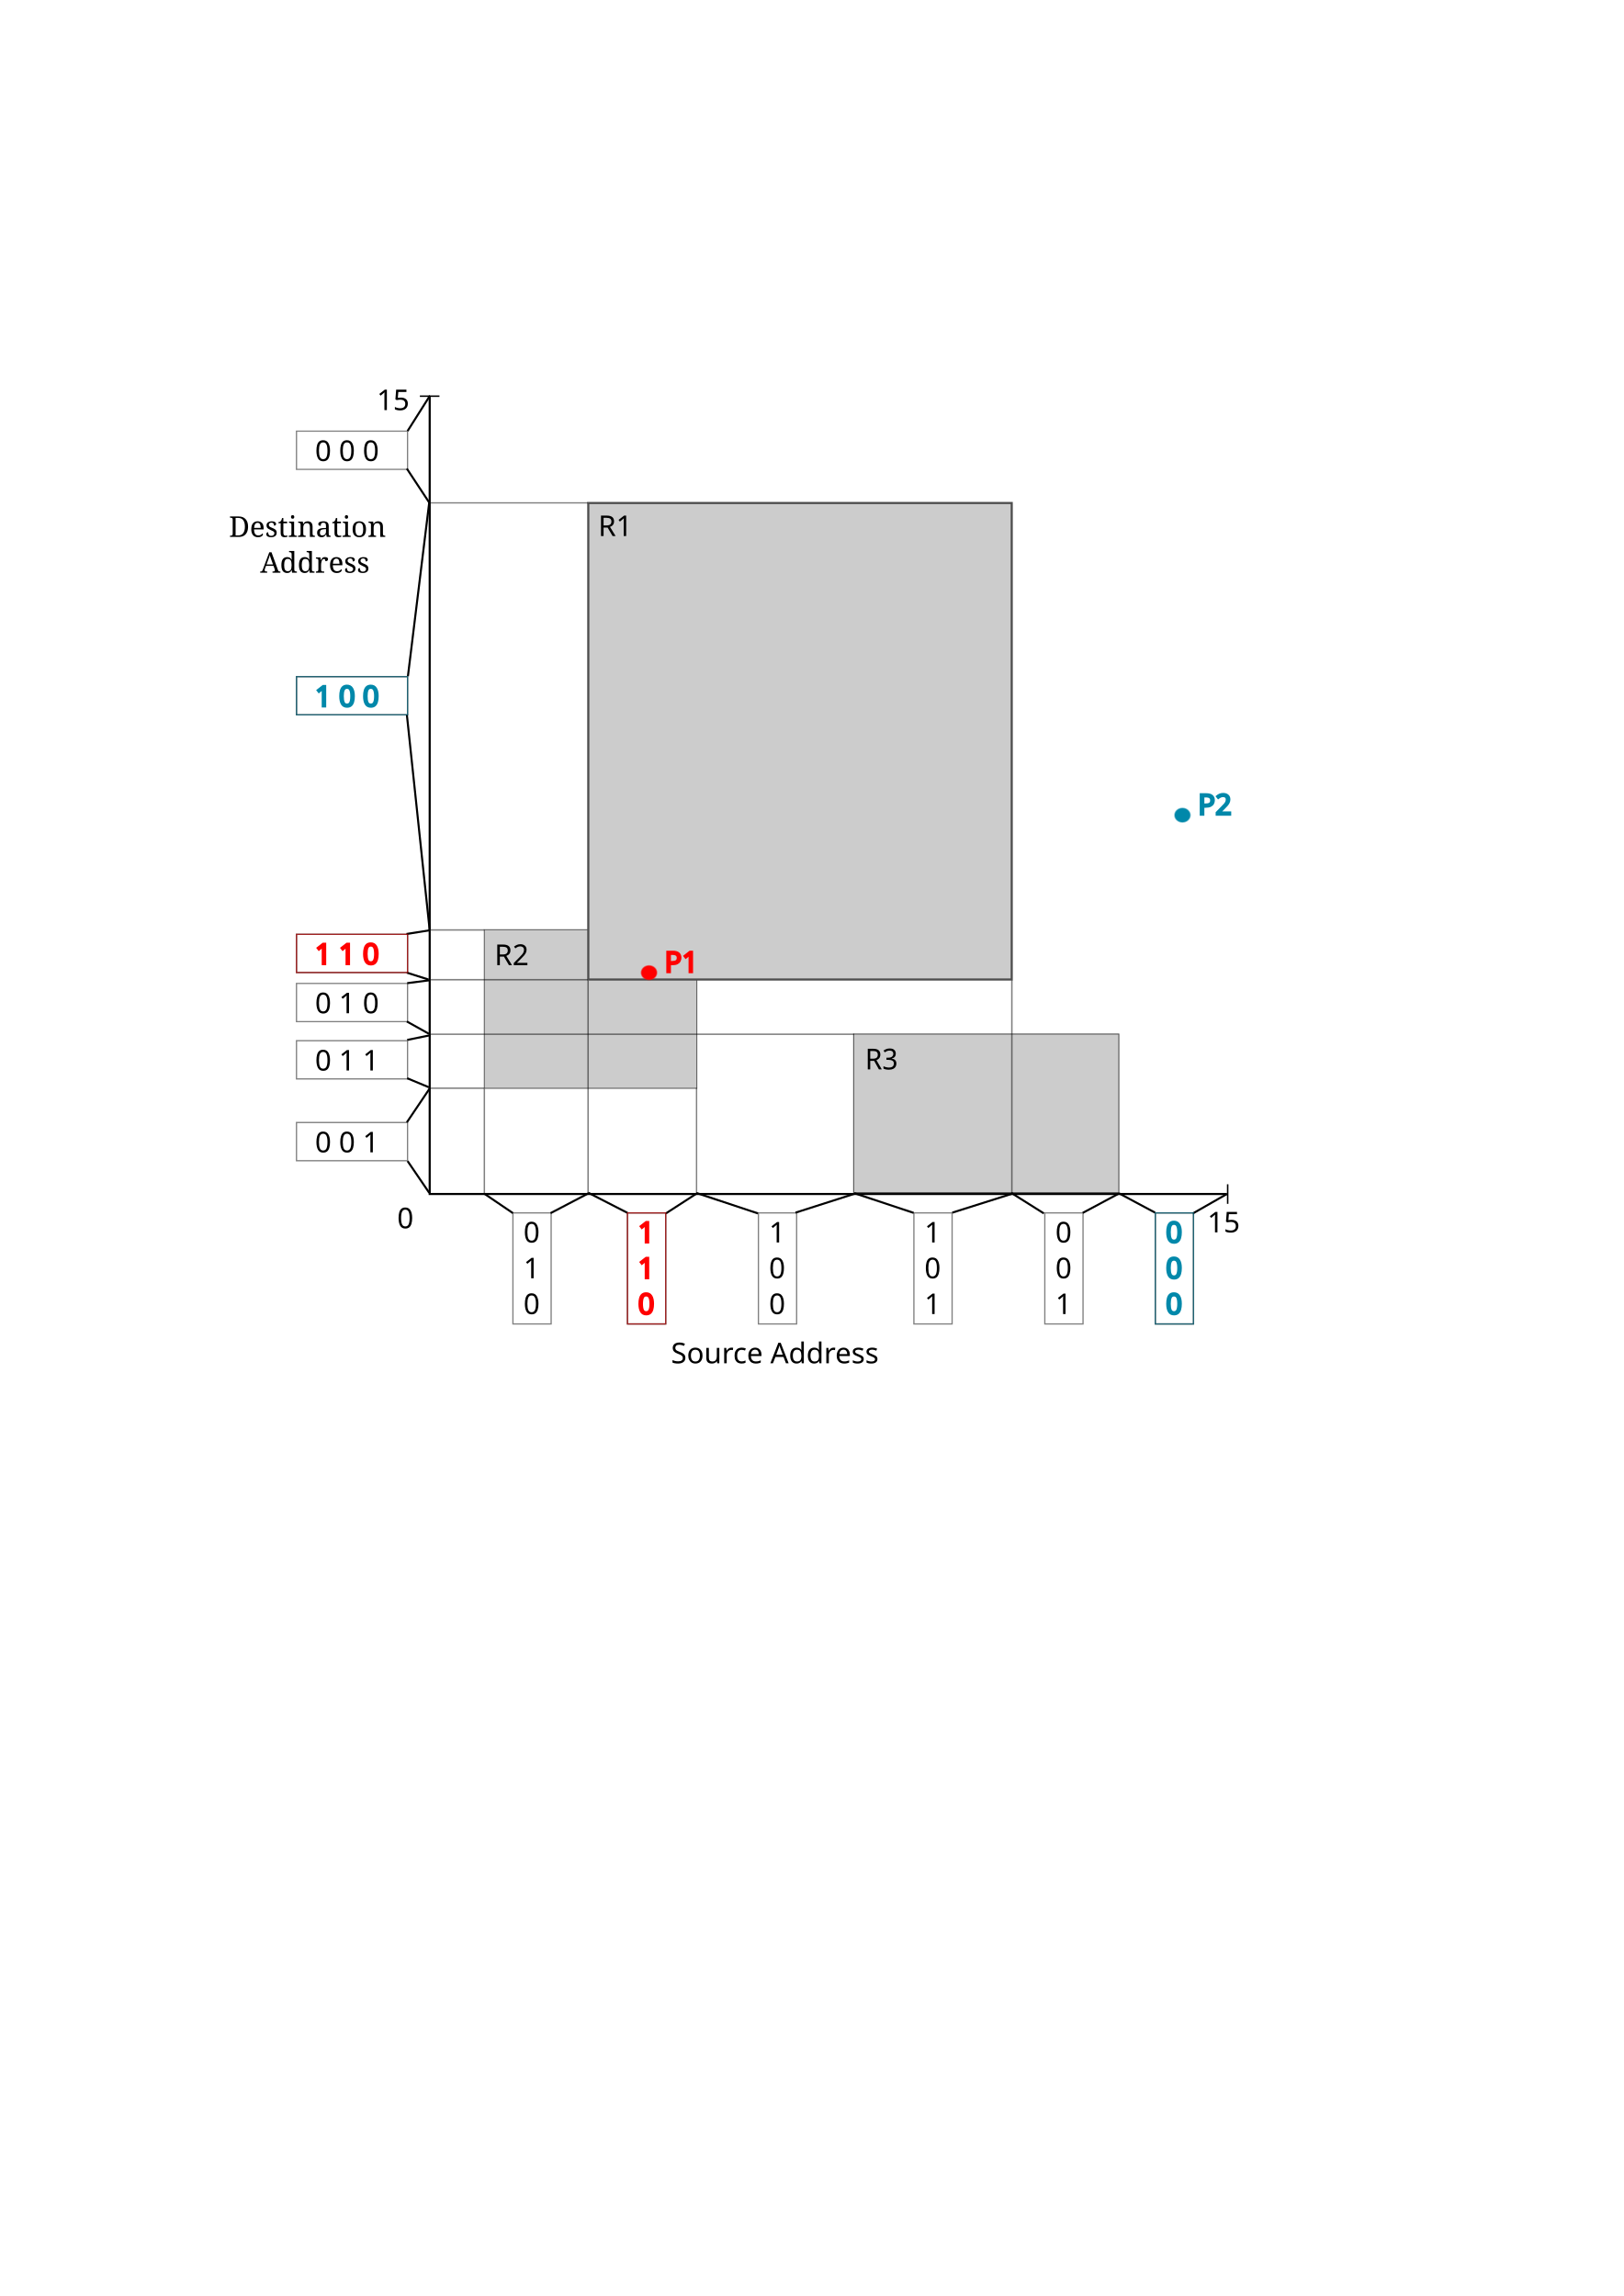
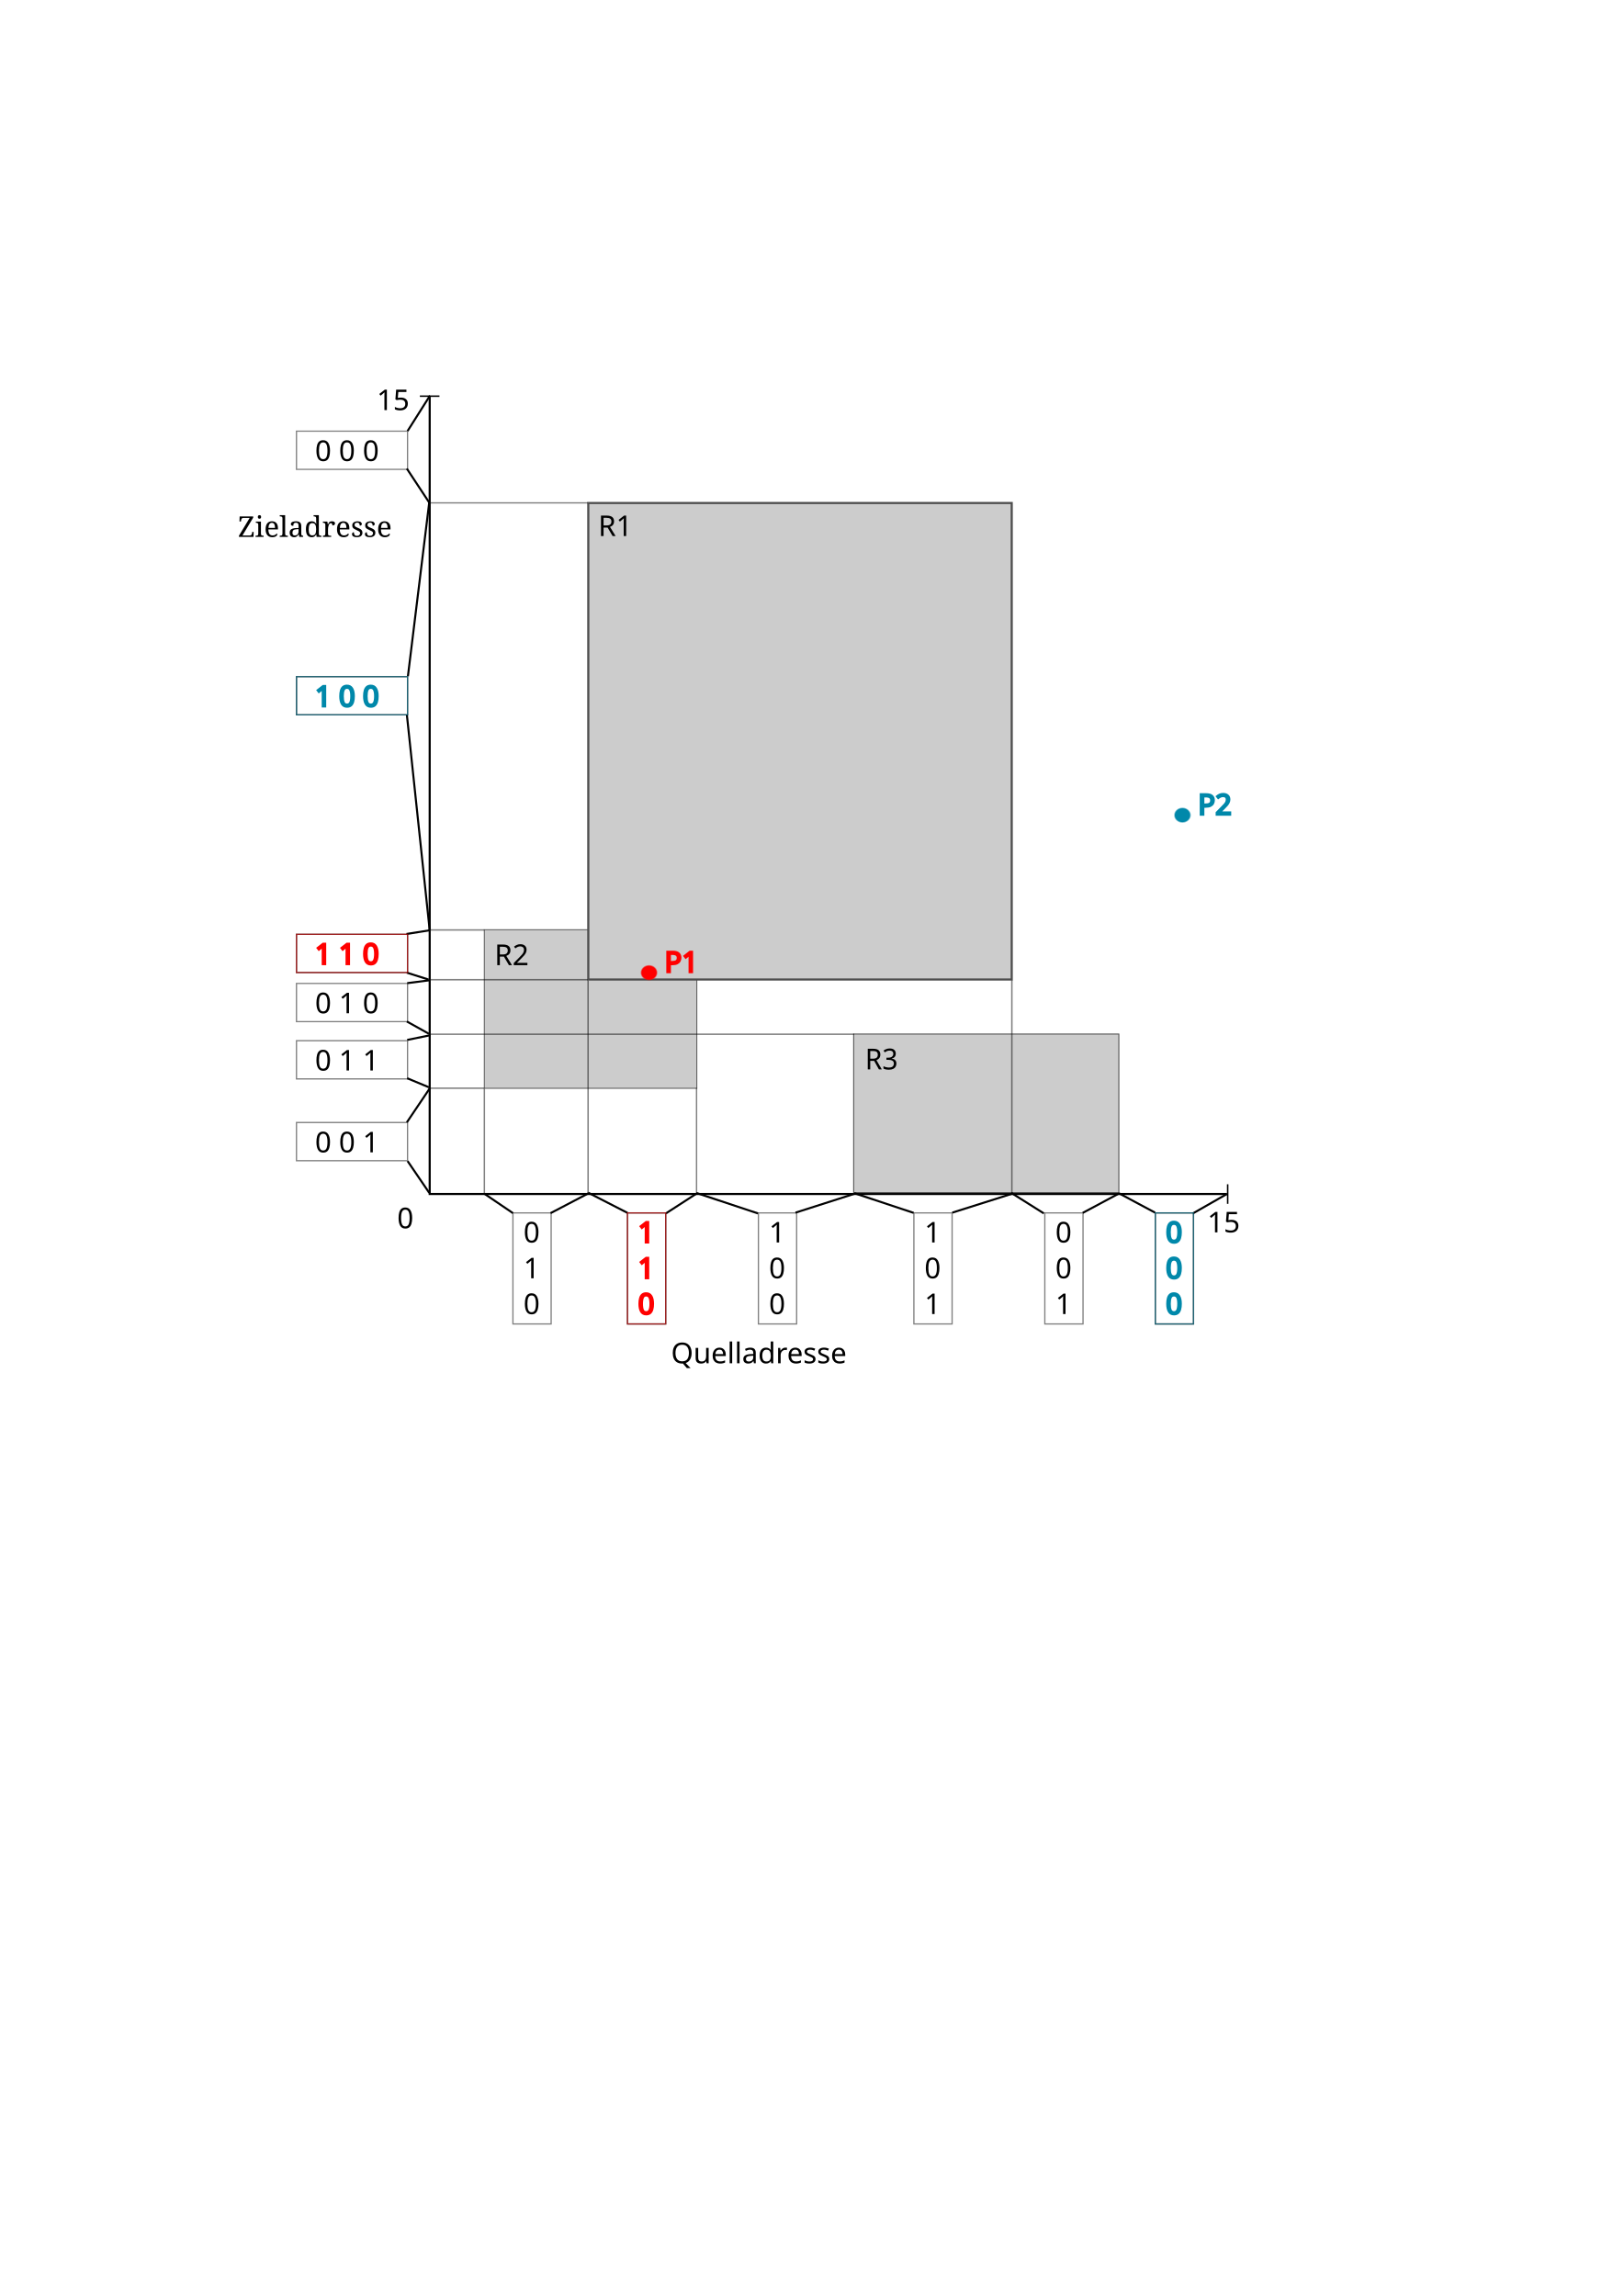
<svg xmlns="http://www.w3.org/2000/svg" width="210mm" height="297mm" id="svg2" version="1.1">
  <defs id="defs4" />
-   <g id="layer1" style="display:inline">
-     <path style="fill:none;stroke:#000000;stroke-width:1.026px;stroke-linecap:butt;stroke-linejoin:miter;stroke-opacity:1" d="m 599.758,583.748 -389.715,0 0,-389.715" id="path2985" />
-     <text xml:space="preserve" style="font-size:14px;font-style:normal;font-weight:normal;line-height:125%;letter-spacing:0px;word-spacing:0px;fill:#000000;fill-opacity:1;stroke:none;font-family:Sans" x="194.143" y="600.505" id="text2989">
-       <tspan id="tspan2991" x="194.143" y="600.505">0</tspan>
-     </text>
-     <text id="text2993" y="666.505" x="328" style="font-size:14px;font-style:normal;font-weight:normal;line-height:125%;letter-spacing:0px;word-spacing:0px;fill:#000000;fill-opacity:1;stroke:none;font-family:Sans" xml:space="preserve">
-       <tspan y="666.505" x="328" id="tspan3086">Source Address</tspan>
-     </text>
-     <text id="text2997" y="262.505" x="163.036" style="font-size:14px;font-style:normal;font-weight:normal;line-height:125%;letter-spacing:0px;word-spacing:0px;fill:#000000;fill-opacity:1;stroke:none;font-family:Sans" xml:space="preserve">
-       <tspan y="262.505" x="163.036" id="tspan2999" style="font-style:normal;font-variant:normal;font-weight:normal;font-stretch:normal;text-align:center;text-anchor:middle;font-family:Serif;-inkscape-font-specification:Serif">Destination</tspan>
-       <tspan y="280.005" x="163.036" id="tspan3011" style="font-style:normal;font-variant:normal;font-weight:normal;font-stretch:normal;text-align:center;text-anchor:middle;font-family:Serif;-inkscape-font-specification:Serif">Address</tspan>
-     </text>
-     <path style="fill:none;stroke:#000000;stroke-width:0.723px;stroke-linecap:butt;stroke-linejoin:miter;stroke-opacity:1" d="m 205.245,193.69 9.567,0" id="path3001" />
-     <path id="path3003" d="m 600.115,578.993 0,9.567" style="fill:none;stroke:#000000;stroke-width:0.723px;stroke-linecap:butt;stroke-linejoin:miter;stroke-opacity:1" />
-     <g id="g3135">
+   <g id="layer2" style="display:inline">
+     <path style="fill:none;stroke:#000000;stroke-width:1.026px;stroke-linecap:butt;stroke-linejoin:miter;stroke-opacity:1;display:inline" d="m 599.758,583.748 -389.715,0 0,-389.715" id="path2985" />
+     <g style="display:inline" id="g3135">
      <rect y="454.526" x="236.73" height="77.548" width="103.908" id="rect3005" style="fill:#cccccc;fill-opacity:1;stroke:#4d4d4d;stroke-width:0.426;stroke-miterlimit:4;stroke-opacity:1;stroke-dasharray:none" />
      <text transform="scale(0.9982945,1.001708)" id="text3017" y="471.071" x="242.113" style="font-size:14.121px;font-style:normal;font-weight:normal;line-height:125%;letter-spacing:0px;word-spacing:0px;fill:#000000;fill-opacity:1;stroke:none;font-family:Sans" xml:space="preserve">
        <tspan y="471.071" x="242.113" id="tspan3019">R2</tspan>
      </text>
    </g>
-     <g id="g3145">
+     <g style="display:inline" id="g3145">
      <rect y="245.922" x="287.569" height="232.959" width="206.983" id="rect3009" style="fill:#cccccc;fill-opacity:1;stroke:#4d4d4d;stroke-width:1.041;stroke-miterlimit:4;stroke-opacity:1;stroke-dasharray:none" />
      <text id="text3013" y="262.073" x="292.415" style="font-size:14px;font-style:normal;font-weight:normal;line-height:125%;letter-spacing:0px;word-spacing:0px;fill:#000000;fill-opacity:1;stroke:none;font-family:Sans" xml:space="preserve">
        <tspan y="262.073" x="292.415" id="tspan3015">R1</tspan>
      </text>
    </g>
-     <g id="g3140">
+     <path style="fill:none;stroke:#000000;stroke-width:0.723px;stroke-linecap:butt;stroke-linejoin:miter;stroke-opacity:1;display:inline" d="m 205.245,193.69 9.567,0" id="path3001" />
+     <text xml:space="preserve" style="font-size:14px;font-style:normal;font-weight:normal;line-height:125%;letter-spacing:0px;word-spacing:0px;fill:#000000;fill-opacity:1;stroke:none;display:inline;font-family:Sans" x="194.143" y="600.505" id="text2989">
+       <tspan id="tspan2991" x="194.143" y="600.505">0</tspan>
+     </text>
+     <text id="text3088" y="602.505" x="590.143" style="font-size:14px;font-style:normal;font-weight:normal;line-height:125%;letter-spacing:0px;word-spacing:0px;fill:#000000;fill-opacity:1;stroke:none;display:inline;font-family:Sans" xml:space="preserve">
+       <tspan y="602.505" x="590.143" id="tspan3090">15</tspan>
+     </text>
+     <path id="path3003" d="m 600.115,578.993 0,9.567" style="fill:none;stroke:#000000;stroke-width:0.723px;stroke-linecap:butt;stroke-linejoin:miter;stroke-opacity:1;display:inline" />
+     <text id="text3092" y="200.505" x="184.143" style="font-size:14px;font-style:normal;font-weight:normal;line-height:125%;letter-spacing:0px;word-spacing:0px;fill:#000000;fill-opacity:1;stroke:none;display:inline;font-family:Sans" xml:space="preserve">
+       <tspan y="200.505" x="184.143" id="tspan3094">15</tspan>
+     </text>
+     <g style="display:inline" id="g3140">
      <rect style="fill:#cccccc;fill-opacity:1;stroke:#4d4d4d;stroke-width:0.475;stroke-miterlimit:4;stroke-opacity:1;stroke-dasharray:none" id="rect3007" width="129.634" height="77.527" x="417.284" y="505.552" />
      <text transform="scale(0.975249,1.025379)" id="text3021" y="509.896" x="433.609" style="font-size:13.791px;font-style:normal;font-weight:normal;line-height:125%;letter-spacing:0px;word-spacing:0px;fill:#000000;fill-opacity:1;stroke:none;font-family:Sans" xml:space="preserve">
        <tspan y="509.896" x="433.609" id="tspan3023">R3</tspan>
      </text>
    </g>
-     <g id="layer2" style="display:inline">
-       <path style="fill:none;stroke:#000000;stroke-width:0.659;stroke-linecap:butt;stroke-linejoin:miter;stroke-miterlimit:4;stroke-opacity:0.498;stroke-dasharray:none;stroke-dashoffset:0" d="m 340.491,531.922 0,51.798" id="path3048" />
-       <path id="path3826" d="m 236.765,532.267 0,51.452" style="fill:none;stroke:#000000;stroke-width:0.687;stroke-linecap:butt;stroke-linejoin:miter;stroke-miterlimit:4;stroke-opacity:0.498;stroke-dasharray:none;stroke-dashoffset:0" />
-     </g>
+     <text id="text2997" y="262.505" x="163.036" style="font-size:14px;font-style:normal;font-weight:normal;line-height:125%;letter-spacing:0px;word-spacing:0px;fill:#000000;fill-opacity:1;stroke:none;display:inline;font-family:Sans" xml:space="preserve">
+       <tspan y="262.505" x="163.036" id="tspan3011" style="font-style:normal;font-variant:normal;font-weight:normal;font-stretch:normal;text-align:center;text-anchor:middle;font-family:Serif;-inkscape-font-specification:Serif">Zieladresse</tspan>
+     </text>
+     <text id="text2993" y="666.505" x="328" style="font-size:14px;font-style:normal;font-weight:normal;line-height:125%;letter-spacing:0px;word-spacing:0px;fill:#000000;fill-opacity:1;stroke:none;display:inline;font-family:Sans" xml:space="preserve">
+       <tspan y="666.505" x="328" id="tspan3086">Quelladresse</tspan>
+     </text>
+   </g>
+   <g id="layer1" style="display:inline">
    <path style="fill:none;stroke:#000000;stroke-width:0.707;stroke-linecap:butt;stroke-linejoin:miter;stroke-miterlimit:4;stroke-opacity:0.498;stroke-dasharray:none;stroke-dashoffset:0" d="m 287.474,479.37 0,104.393" id="path3820" />
    <path id="path3824" d="m 494.618,479.284 0,104.479" style="fill:none;stroke:#000000;stroke-width:0.707;stroke-linecap:butt;stroke-linejoin:miter;stroke-miterlimit:4;stroke-opacity:0.498;stroke-dasharray:none;stroke-dashoffset:0" />
    <g id="g3811" transform="translate(22,-16)">
      <rect y="608.991" x="228.729" height="54.289" width="18.681" id="rect3801" style="fill:none;stroke:#000000;stroke-width:0.619;stroke-miterlimit:4;stroke-opacity:0.498;stroke-dasharray:none;stroke-dashoffset:0" />
      <text id="text3803" y="623.452" x="233.883" style="font-size:14px;font-style:normal;font-weight:normal;line-height:125%;letter-spacing:0px;word-spacing:0px;fill:#000000;fill-opacity:1;stroke:none;font-family:Sans" xml:space="preserve">
        <tspan y="623.452" x="233.883" id="tspan3805">0</tspan>
        <tspan id="tspan3807" y="640.952" x="233.883">1</tspan>
        <tspan id="tspan3809" y="658.452" x="233.883">0</tspan>
      </text>
    </g>
    <g id="g3842" transform="translate(142,-16)">
      <rect style="fill:none;stroke:#000000;stroke-width:0.619;stroke-miterlimit:4;stroke-opacity:0.498;stroke-dasharray:none;stroke-dashoffset:0" id="rect3844" width="18.681" height="54.289" x="228.729" y="608.991" />
      <text xml:space="preserve" style="font-size:14px;font-style:normal;font-weight:normal;line-height:125%;letter-spacing:0px;word-spacing:0px;fill:#000000;fill-opacity:1;stroke:none;font-family:Sans" x="233.883" y="623.452" id="text3846">
        <tspan id="tspan3848" x="233.883" y="623.452">1</tspan>
        <tspan x="233.883" y="640.952" id="tspan3850">0</tspan>
        <tspan x="233.883" y="658.452" id="tspan3852">0</tspan>
      </text>
    </g>
    <g transform="translate(218,-16)" id="g3854">
      <rect y="608.991" x="228.729" height="54.289" width="18.681" id="rect3856" style="fill:none;stroke:#000000;stroke-width:0.619;stroke-miterlimit:4;stroke-opacity:0.498;stroke-dasharray:none;stroke-dashoffset:0" />
      <text id="text3858" y="623.452" x="233.883" style="font-size:14px;font-style:normal;font-weight:normal;line-height:125%;letter-spacing:0px;word-spacing:0px;fill:#000000;fill-opacity:1;stroke:none;font-family:Sans" xml:space="preserve">
        <tspan y="623.452" x="233.883" id="tspan3860">1</tspan>
        <tspan id="tspan3862" y="640.952" x="233.883">0</tspan>
        <tspan id="tspan3864" y="658.452" x="233.883">1</tspan>
      </text>
    </g>
    <g id="g3866" transform="translate(282,-16)">
      <rect style="fill:none;stroke:#000000;stroke-width:0.619;stroke-miterlimit:4;stroke-opacity:0.498;stroke-dasharray:none;stroke-dashoffset:0" id="rect3868" width="18.681" height="54.289" x="228.729" y="608.991" />
      <text xml:space="preserve" style="font-size:14px;font-style:normal;font-weight:normal;line-height:125%;letter-spacing:0px;word-spacing:0px;fill:#000000;fill-opacity:1;stroke:none;font-family:Sans" x="233.883" y="623.452" id="text3870">
        <tspan id="tspan3872" x="233.883" y="623.452">0</tspan>
        <tspan x="233.883" y="640.952" id="tspan3874">0</tspan>
        <tspan x="233.883" y="658.452" id="tspan3876">1</tspan>
      </text>
    </g>
    <g id="g3899" transform="translate(-4,0)">
      <rect transform="matrix(0,-1,1,0,0,0)" style="fill:none;stroke:#000000;stroke-width:0.619;stroke-miterlimit:4;stroke-opacity:0.498;stroke-dasharray:none;stroke-dashoffset:0" id="rect3880" width="18.681" height="54.289" x="-527.475" y="148.926" />
      <text id="text3895" y="523.378" x="157.988" style="font-size:14px;font-style:normal;font-weight:normal;line-height:125%;letter-spacing:0px;word-spacing:0px;fill:#000000;fill-opacity:1;stroke:none;font-family:Sans" xml:space="preserve">
        <tspan y="523.378" x="157.988" id="tspan3897">0 1 1</tspan>
      </text>
    </g>
    <g id="g3904" transform="translate(-4,-298)">
      <rect y="148.926" x="-527.475" height="54.289" width="18.681" id="rect3906" style="fill:none;stroke:#000000;stroke-width:0.619;stroke-miterlimit:4;stroke-opacity:0.498;stroke-dasharray:none;stroke-dashoffset:0" transform="matrix(0,-1,1,0,0,0)" />
      <text xml:space="preserve" style="font-size:14px;font-style:normal;font-weight:normal;line-height:125%;letter-spacing:0px;word-spacing:0px;fill:#000000;fill-opacity:1;stroke:none;font-family:Sans" x="157.988" y="523.378" id="text3908">
        <tspan id="tspan3910" x="157.988" y="523.378">0 0 0</tspan>
      </text>
    </g>
    <g transform="translate(-4,-28)" id="g3928">
      <rect transform="matrix(0,-1,1,0,0,0)" style="fill:none;stroke:#000000;stroke-width:0.619;stroke-miterlimit:4;stroke-opacity:0.498;stroke-dasharray:none;stroke-dashoffset:0" id="rect3930" width="18.681" height="54.289" x="-527.475" y="148.926" />
      <text id="text3932" y="523.378" x="157.988" style="font-size:14px;font-style:normal;font-weight:normal;line-height:125%;letter-spacing:0px;word-spacing:0px;fill:#000000;fill-opacity:1;stroke:none;font-family:Sans" xml:space="preserve">
        <tspan y="523.378" x="157.988" id="tspan3934">0 1 0</tspan>
      </text>
    </g>
    <g id="g3936" transform="translate(-4,40)">
      <rect y="148.926" x="-527.475" height="54.289" width="18.681" id="rect3938" style="fill:none;stroke:#000000;stroke-width:0.619;stroke-miterlimit:4;stroke-opacity:0.498;stroke-dasharray:none;stroke-dashoffset:0" transform="matrix(0,-1,1,0,0,0)" />
      <text xml:space="preserve" style="font-size:14px;font-style:normal;font-weight:normal;line-height:125%;letter-spacing:0px;word-spacing:0px;fill:#000000;fill-opacity:1;stroke:none;font-family:Sans" x="157.988" y="523.378" id="text3940">
        <tspan id="tspan3942" x="157.988" y="523.378">0 0 1</tspan>
      </text>
    </g>
    <path style="fill:none;stroke:#000000;stroke-width:0.706;stroke-linecap:butt;stroke-linejoin:miter;stroke-miterlimit:4;stroke-opacity:0.498;stroke-dasharray:none;stroke-dashoffset:0" d="m 210.552,532.028 26.171,0" id="path3944" />
    <path style="fill:none;stroke:#000000;stroke-width:0.742;stroke-linecap:butt;stroke-linejoin:miter;stroke-miterlimit:4;stroke-opacity:0.498;stroke-dasharray:none;stroke-dashoffset:0" d="m 210.552,478.981 76.775,0" id="path3948" />
    <path id="path3950" d="m 210.552,245.855 76.775,0" style="fill:none;stroke:#000000;stroke-width:0.645;stroke-linecap:butt;stroke-linejoin:miter;stroke-miterlimit:4;stroke-opacity:0.498;stroke-dasharray:none;stroke-dashoffset:0" />
    <path id="path3952" d="m 210.552,505.641 206.949,0" style="fill:none;stroke:#000000;stroke-width:0.697;stroke-linecap:butt;stroke-linejoin:miter;stroke-miterlimit:4;stroke-opacity:0.498;stroke-dasharray:none;stroke-dashoffset:0" />
-     <text id="text3088" y="602.505" x="590.143" style="font-size:14px;font-style:normal;font-weight:normal;line-height:125%;letter-spacing:0px;word-spacing:0px;fill:#000000;fill-opacity:1;stroke:none;font-family:Sans" xml:space="preserve">
-       <tspan y="602.505" x="590.143" id="tspan3090">15</tspan>
-     </text>
-     <text id="text3092" y="200.505" x="184.143" style="font-size:14px;font-style:normal;font-weight:normal;line-height:125%;letter-spacing:0px;word-spacing:0px;fill:#000000;fill-opacity:1;stroke:none;font-family:Sans" xml:space="preserve">
-       <tspan y="200.505" x="184.143" id="tspan3094">15</tspan>
-     </text>
    <path id="path3096" d="m 210.552,454.658 26.171,0" style="fill:none;stroke:#000000;stroke-width:0.706;stroke-linecap:butt;stroke-linejoin:miter;stroke-miterlimit:4;stroke-opacity:0.498;stroke-dasharray:none;stroke-dashoffset:0" />
    <path style="fill:none;stroke:#000000;stroke-width:1px;stroke-linecap:butt;stroke-linejoin:miter;stroke-opacity:1" d="m 199.227,210.728 10.96,-17.324" id="path3392" />
    <path style="fill:none;stroke:#000000;stroke-width:1px;stroke-linecap:butt;stroke-linejoin:miter;stroke-opacity:1" d="m 198.874,229.113 10.96,16.617" id="path3394" />
    <path style="fill:none;stroke:#000000;stroke-width:1px;stroke-linecap:butt;stroke-linejoin:miter;stroke-opacity:1" d="m 199.404,330.583 10.43,-85.03" id="path3396" />
    <path style="fill:none;stroke:#000000;stroke-width:1px;stroke-linecap:butt;stroke-linejoin:miter;stroke-opacity:1" d="m 198.874,349.321 11.137,105.182" id="path3398" />
    <path style="fill:none;stroke:#000000;stroke-width:1px;stroke-linecap:butt;stroke-linejoin:miter;stroke-opacity:1" d="m 198.697,456.625 11.137,-1.768" id="path3400" />
    <path style="fill:none;stroke:#000000;stroke-width:1px;stroke-linecap:butt;stroke-linejoin:miter;stroke-opacity:1" d="m 198.874,475.54 10.607,3.359" id="path3402" />
    <path style="fill:none;stroke:#000000;stroke-width:1px;stroke-linecap:butt;stroke-linejoin:miter;stroke-opacity:1" d="m 199.051,480.666 10.96,-1.414" id="path3404" />
    <path style="fill:none;stroke:#000000;stroke-width:1px;stroke-linecap:butt;stroke-linejoin:miter;stroke-opacity:1" d="m 198.874,499.405 10.783,6.01" id="path3406" />
    <path style="fill:none;stroke:#000000;stroke-width:1px;stroke-linecap:butt;stroke-linejoin:miter;stroke-opacity:1" d="m 199.051,508.42 11.314,-2.298" id="path3408" />
    <path style="fill:none;stroke:#000000;stroke-width:1px;stroke-linecap:butt;stroke-linejoin:miter;stroke-opacity:1" d="m 199.051,527.159 10.607,4.419" id="path3410" />
    <path style="fill:none;stroke:#000000;stroke-width:1px;stroke-linecap:butt;stroke-linejoin:miter;stroke-opacity:1" d="M 198.874,548.725 210.187,531.932" id="path3412" />
    <path style="fill:none;stroke:#000000;stroke-width:1px;stroke-linecap:butt;stroke-linejoin:miter;stroke-opacity:1" d="m 199.227,567.64 10.607,15.556" id="path3414" />
    <path style="fill:none;stroke:#000000;stroke-width:1px;stroke-linecap:butt;stroke-linejoin:miter;stroke-opacity:1" d="m 250.75,593.112 -14,-9.5" id="path3416" />
    <path style="fill:none;stroke:#000000;stroke-width:1px;stroke-linecap:butt;stroke-linejoin:miter;stroke-opacity:1" d="m 269.125,593.112 18.375,-9.625" id="path3418" />
    <path style="fill:none;stroke:#000000;stroke-width:1px;stroke-linecap:butt;stroke-linejoin:miter;stroke-opacity:1" d="m 306.75,592.987 -19.25,-9.875" id="path3420" />
    <path style="fill:none;stroke:#000000;stroke-width:1px;stroke-linecap:butt;stroke-linejoin:miter;stroke-opacity:1" d="m 325.5,593.237 14.875,-9.625" id="path3422" />
    <path style="fill:none;stroke:#000000;stroke-width:1px;stroke-linecap:butt;stroke-linejoin:miter;stroke-opacity:1" d="m 370.5,593.237 -30.125,-10" id="path3424" />
    <path style="fill:none;stroke:#000000;stroke-width:1px;stroke-linecap:butt;stroke-linejoin:miter;stroke-opacity:1" d="m 388.875,592.862 28.5,-9.125" id="path3426" />
    <path style="fill:none;stroke:#000000;stroke-width:1px;stroke-linecap:butt;stroke-linejoin:miter;stroke-opacity:1" d="m 446.625,592.987 -29,-9.625" id="path3428" />
    <path style="fill:none;stroke:#000000;stroke-width:1px;stroke-linecap:butt;stroke-linejoin:miter;stroke-opacity:1" d="m 465.5,592.862 29.25,-9.25" id="path3430" />
    <path style="fill:none;stroke:#000000;stroke-width:1px;stroke-linecap:butt;stroke-linejoin:miter;stroke-opacity:1" d="m 510.25,593.237 -15.875,-10" id="path3432" />
    <path style="fill:none;stroke:#000000;stroke-width:1px;stroke-linecap:butt;stroke-linejoin:miter;stroke-opacity:1" d="m 529.25,592.987 17.75,-9.5" id="path3434" />
    <path style="fill:none;stroke:#000000;stroke-width:1px;stroke-linecap:butt;stroke-linejoin:miter;stroke-opacity:1" d="m 564.625,592.862 -17.75,-9.5" id="path3436" />
    <path style="fill:none;stroke:#000000;stroke-width:1px;stroke-linecap:butt;stroke-linejoin:miter;stroke-opacity:1" d="m 583.125,593.237 16.625,-9.5" id="path3438" />
+     <path id="path3826" d="m 236.765,532.267 0,51.452" style="fill:none;stroke:#000000;stroke-width:0.687;stroke-linecap:butt;stroke-linejoin:miter;stroke-miterlimit:4;stroke-opacity:0.498;stroke-dasharray:none;stroke-dashoffset:0;display:inline" />
+     <path style="fill:none;stroke:#000000;stroke-width:0.659;stroke-linecap:butt;stroke-linejoin:miter;stroke-miterlimit:4;stroke-opacity:0.498;stroke-dasharray:none;stroke-dashoffset:0;display:inline" d="m 340.491,531.922 0,51.798" id="path3048" />
  </g>
  <g id="layer4" style="display:inline">
    <g style="display:inline" transform="translate(78,-16)" id="g3332">
      <rect y="608.991" x="228.729" height="54.289" width="18.681" id="rect3334" style="fill:none;stroke:#000000;stroke-width:0.619;stroke-miterlimit:4;stroke-opacity:0.498;stroke-dasharray:none;stroke-dashoffset:0" />
      <text id="text3336" y="623.452" x="233.883" style="font-size:14px;font-style:normal;font-weight:normal;line-height:125%;letter-spacing:0px;word-spacing:0px;fill:#000000;fill-opacity:1;stroke:none;font-family:Sans" xml:space="preserve">
        <tspan id="tspan3340" y="623.452" x="233.883">1</tspan>
        <tspan y="640.952" x="233.883" id="tspan3370">1</tspan>
        <tspan id="tspan3342" y="658.452" x="233.883">0</tspan>
      </text>
    </g>
    <g style="display:inline" transform="translate(336,-16)" id="g3350">
      <rect y="608.991" x="228.729" height="54.289" width="18.681" id="rect3352" style="fill:none;stroke:#000000;stroke-width:0.619;stroke-miterlimit:4;stroke-opacity:0.498;stroke-dasharray:none;stroke-dashoffset:0" />
      <text id="text3354" y="623.452" x="233.883" style="font-size:14px;font-style:normal;font-weight:normal;line-height:125%;letter-spacing:0px;word-spacing:0px;fill:#000000;fill-opacity:1;stroke:none;font-family:Sans" xml:space="preserve">
        <tspan y="623.452" x="233.883" id="tspan3356">0</tspan>
        <tspan id="tspan3358" y="640.952" x="233.883">0</tspan>
        <tspan id="tspan3360" y="658.452" x="233.883">0</tspan>
      </text>
    </g>
    <g style="display:inline" id="g3372" transform="translate(-4,-178)">
      <rect y="148.926" x="-527.475" height="54.289" width="18.681" id="rect3374" style="fill:none;stroke:#000000;stroke-width:0.619;stroke-miterlimit:4;stroke-opacity:0.498;stroke-dasharray:none;stroke-dashoffset:0" transform="matrix(0,-1,1,0,0,0)" />
      <text xml:space="preserve" style="font-size:14px;font-style:normal;font-weight:normal;line-height:125%;letter-spacing:0px;word-spacing:0px;fill:#000000;fill-opacity:1;stroke:none;font-family:Sans" x="157.988" y="523.378" id="text3376">
        <tspan id="tspan3378" x="157.988" y="523.378">1 0 0</tspan>
      </text>
    </g>
    <g transform="translate(-4,-52)" id="g3384" style="display:inline">
      <rect transform="matrix(0,-1,1,0,0,0)" style="fill:none;stroke:#000000;stroke-width:0.619;stroke-miterlimit:4;stroke-opacity:0.498;stroke-dasharray:none;stroke-dashoffset:0" id="rect3386" width="18.681" height="54.289" x="-527.475" y="148.926" />
      <text id="text3388" y="523.378" x="157.988" style="font-size:14px;font-style:normal;font-weight:normal;line-height:125%;letter-spacing:0px;word-spacing:0px;fill:#000000;fill-opacity:1;stroke:none;font-family:Sans" xml:space="preserve">
        <tspan y="523.378" x="157.988" id="tspan3390">1 1 0</tspan>
      </text>
    </g>
  </g>
  <g id="layer3" style="display:inline">
    <g id="g3159" transform="translate(17.25,8)" style="fill:#ff0000;stroke:#ff0000">
      <path transform="translate(43.71486,141.1128)" d="m 260.036,326.428 a 3.736,3.363 0 1 1 -7.472,0 3.736,3.363 0 1 1 7.472,0 z" id="path3153" style="fill:#ff0000;fill-opacity:1;stroke:#ff0000;stroke-width:0.7;stroke-miterlimit:4;stroke-opacity:0.498;stroke-dasharray:none;stroke-dashoffset:0" />
      <text id="text3155" y="467.303" x="307.595" style="font-size:14px;font-style:normal;font-weight:normal;line-height:125%;letter-spacing:0px;word-spacing:0px;fill:#ff0000;fill-opacity:1;stroke:#ff0000;font-family:Sans" xml:space="preserve">
        <tspan y="467.303" x="307.595" id="tspan3157">P1</tspan>
      </text>
    </g>
    <g id="g3164" transform="translate(278,-69)" style="fill:#0088aa;stroke:#0088aa">
      <path style="fill:#0088aa;fill-opacity:1;stroke:#0088aa;stroke-width:0.7;stroke-miterlimit:4;stroke-opacity:0.498;stroke-dasharray:none;stroke-dashoffset:0" id="path3166" d="m 260.036,326.428 a 3.736,3.363 0 1 1 -7.472,0 3.736,3.363 0 1 1 7.472,0 z" transform="translate(43.71486,141.1128)" />
      <text xml:space="preserve" style="font-size:14px;font-style:normal;font-weight:normal;line-height:125%;letter-spacing:0px;word-spacing:0px;fill:#0088aa;fill-opacity:1;stroke:#0088aa;font-family:Sans" x="307.595" y="467.303" id="text3168">
        <tspan id="tspan3170" x="307.595" y="467.303">P2</tspan>
      </text>
    </g>
    <g id="g3329" transform="translate(-4,-108)">
      <g id="g3912" transform="translate(0,-70)" style="display:inline">
        <rect y="148.926" x="-527.475" height="54.289" width="18.681" id="rect3914" style="fill:none;stroke:#000000;stroke-width:0.619;stroke-miterlimit:4;stroke-opacity:0.498;stroke-dasharray:none;stroke-dashoffset:0" transform="matrix(0,-1,1,0,0,0)" />
        <text xml:space="preserve" style="font-size:14px;font-style:normal;font-weight:normal;line-height:125%;letter-spacing:0px;word-spacing:0px;fill:#000000;fill-opacity:1;stroke:none;font-family:Sans" x="157.988" y="523.378" id="text3916">
          <tspan id="tspan3918" x="157.988" y="523.378">1 0 0</tspan>
        </text>
      </g>
      <rect y="148.926" x="-457.475" height="54.289" width="18.681" id="rect3213" style="fill:none;stroke:#0088aa;stroke-width:0.619;stroke-miterlimit:4;stroke-opacity:0.498;stroke-dasharray:none;stroke-dashoffset:0" transform="matrix(0,-1,1,0,0,0)" />
      <text xml:space="preserve" style="font-size:14px;font-style:normal;font-weight:normal;line-height:125%;letter-spacing:0px;word-spacing:0px;fill:#0088aa;fill-opacity:1;stroke:#0088aa;font-family:Sans" x="157.988" y="453.378" id="text3215">
        <tspan id="tspan3217" x="157.988" y="453.378">1 0 0</tspan>
      </text>
    </g>
    <g id="g3342" transform="translate(-4,-8)">
      <g transform="translate(0,-44)" id="g3920" style="display:inline">
        <rect transform="matrix(0,-1,1,0,0,0)" style="fill:none;stroke:#000000;stroke-width:0.619;stroke-miterlimit:4;stroke-opacity:0.498;stroke-dasharray:none;stroke-dashoffset:0" id="rect3922" width="18.681" height="54.289" x="-527.475" y="148.926" />
        <text id="text3924" y="523.378" x="157.988" style="font-size:14px;font-style:normal;font-weight:normal;line-height:125%;letter-spacing:0px;word-spacing:0px;fill:#000000;fill-opacity:1;stroke:none;font-family:Sans" xml:space="preserve">
          <tspan y="523.378" x="157.988" id="tspan3926">1 1 0</tspan>
        </text>
      </g>
      <rect transform="matrix(0,-1,1,0,0,0)" style="fill:none;stroke:#ff0000;stroke-width:0.619;stroke-miterlimit:4;stroke-opacity:0.498;stroke-dasharray:none;stroke-dashoffset:0" id="rect3225" width="18.681" height="54.289" x="-483.475" y="148.926" />
      <text id="text3227" y="479.378" x="157.988" style="font-size:14px;font-style:normal;font-weight:normal;line-height:125%;letter-spacing:0px;word-spacing:0px;fill:#ff0000;fill-opacity:1;stroke:#ff0000;font-family:Sans" xml:space="preserve">
        <tspan y="479.378" x="157.988" id="tspan3229">1 1 0</tspan>
      </text>
    </g>
    <g id="g3282" transform="translate(24,6)">
      <g id="g3830" transform="translate(312,-22)" style="display:inline">
        <rect style="fill:none;stroke:#000000;stroke-width:0.619;stroke-miterlimit:4;stroke-opacity:0.498;stroke-dasharray:none;stroke-dashoffset:0" id="rect3832" width="18.681" height="54.289" x="228.729" y="608.991" />
        <text xml:space="preserve" style="font-size:14px;font-style:normal;font-weight:normal;line-height:125%;letter-spacing:0px;word-spacing:0px;fill:#000000;fill-opacity:1;stroke:none;font-family:Sans" x="233.883" y="623.452" id="text3834">
          <tspan id="tspan3836" x="233.883" y="623.452">0</tspan>
          <tspan x="233.883" y="640.952" id="tspan3838">0</tspan>
          <tspan x="233.883" y="658.452" id="tspan3840">0</tspan>
        </text>
      </g>
      <rect style="fill:none;stroke:#0088aa;stroke-width:0.619;stroke-miterlimit:4;stroke-opacity:0.498;stroke-dasharray:none;stroke-dashoffset:0" id="rect3237" width="18.681" height="54.289" x="540.729" y="586.991" />
      <text xml:space="preserve" style="font-size:14px;font-style:normal;font-weight:normal;line-height:125%;letter-spacing:0px;word-spacing:0px;fill:#0088aa;fill-opacity:1;stroke:#0088aa;font-family:Sans" x="545.883" y="601.452" id="text3239">
        <tspan id="tspan3241" x="545.883" y="601.452">0</tspan>
        <tspan x="545.883" y="618.952" id="tspan3243">0</tspan>
        <tspan x="545.883" y="636.452" id="tspan3245">0</tspan>
      </text>
    </g>
    <g id="g3306" transform="translate(26,6)">
      <g transform="translate(52,-22)" id="g3818" style="display:inline">
        <rect y="608.991" x="228.729" height="54.289" width="18.681" id="rect3820" style="fill:none;stroke:#000000;stroke-width:0.619;stroke-miterlimit:4;stroke-opacity:0.498;stroke-dasharray:none;stroke-dashoffset:0" />
        <text id="text3822" y="623.452" x="233.883" style="font-size:14px;font-style:normal;font-weight:normal;line-height:125%;letter-spacing:0px;word-spacing:0px;fill:#000000;fill-opacity:1;stroke:none;font-family:Sans" xml:space="preserve">
          <tspan y="623.452" x="233.883" id="tspan3824">1</tspan>
          <tspan id="tspan3826" y="640.952" x="233.883">1</tspan>
          <tspan id="tspan3828" y="658.452" x="233.883">0</tspan>
        </text>
      </g>
      <rect y="586.991" x="280.729" height="54.289" width="18.681" id="rect3255" style="fill:none;stroke:#ff0000;stroke-width:0.619;stroke-miterlimit:4;stroke-opacity:0.498;stroke-dasharray:none;stroke-dashoffset:0" />
      <text id="text3257" y="601.452" x="285.883" style="font-size:14px;font-style:normal;font-weight:normal;line-height:125%;letter-spacing:0px;word-spacing:0px;fill:#ff0000;fill-opacity:1;stroke:#ff0000;font-family:Sans" xml:space="preserve">
        <tspan y="601.452" x="285.883" id="tspan3259">1</tspan>
        <tspan id="tspan3261" y="618.952" x="285.883">1</tspan>
        <tspan id="tspan3263" y="636.452" x="285.883">0</tspan>
      </text>
    </g>
  </g>
</svg>
